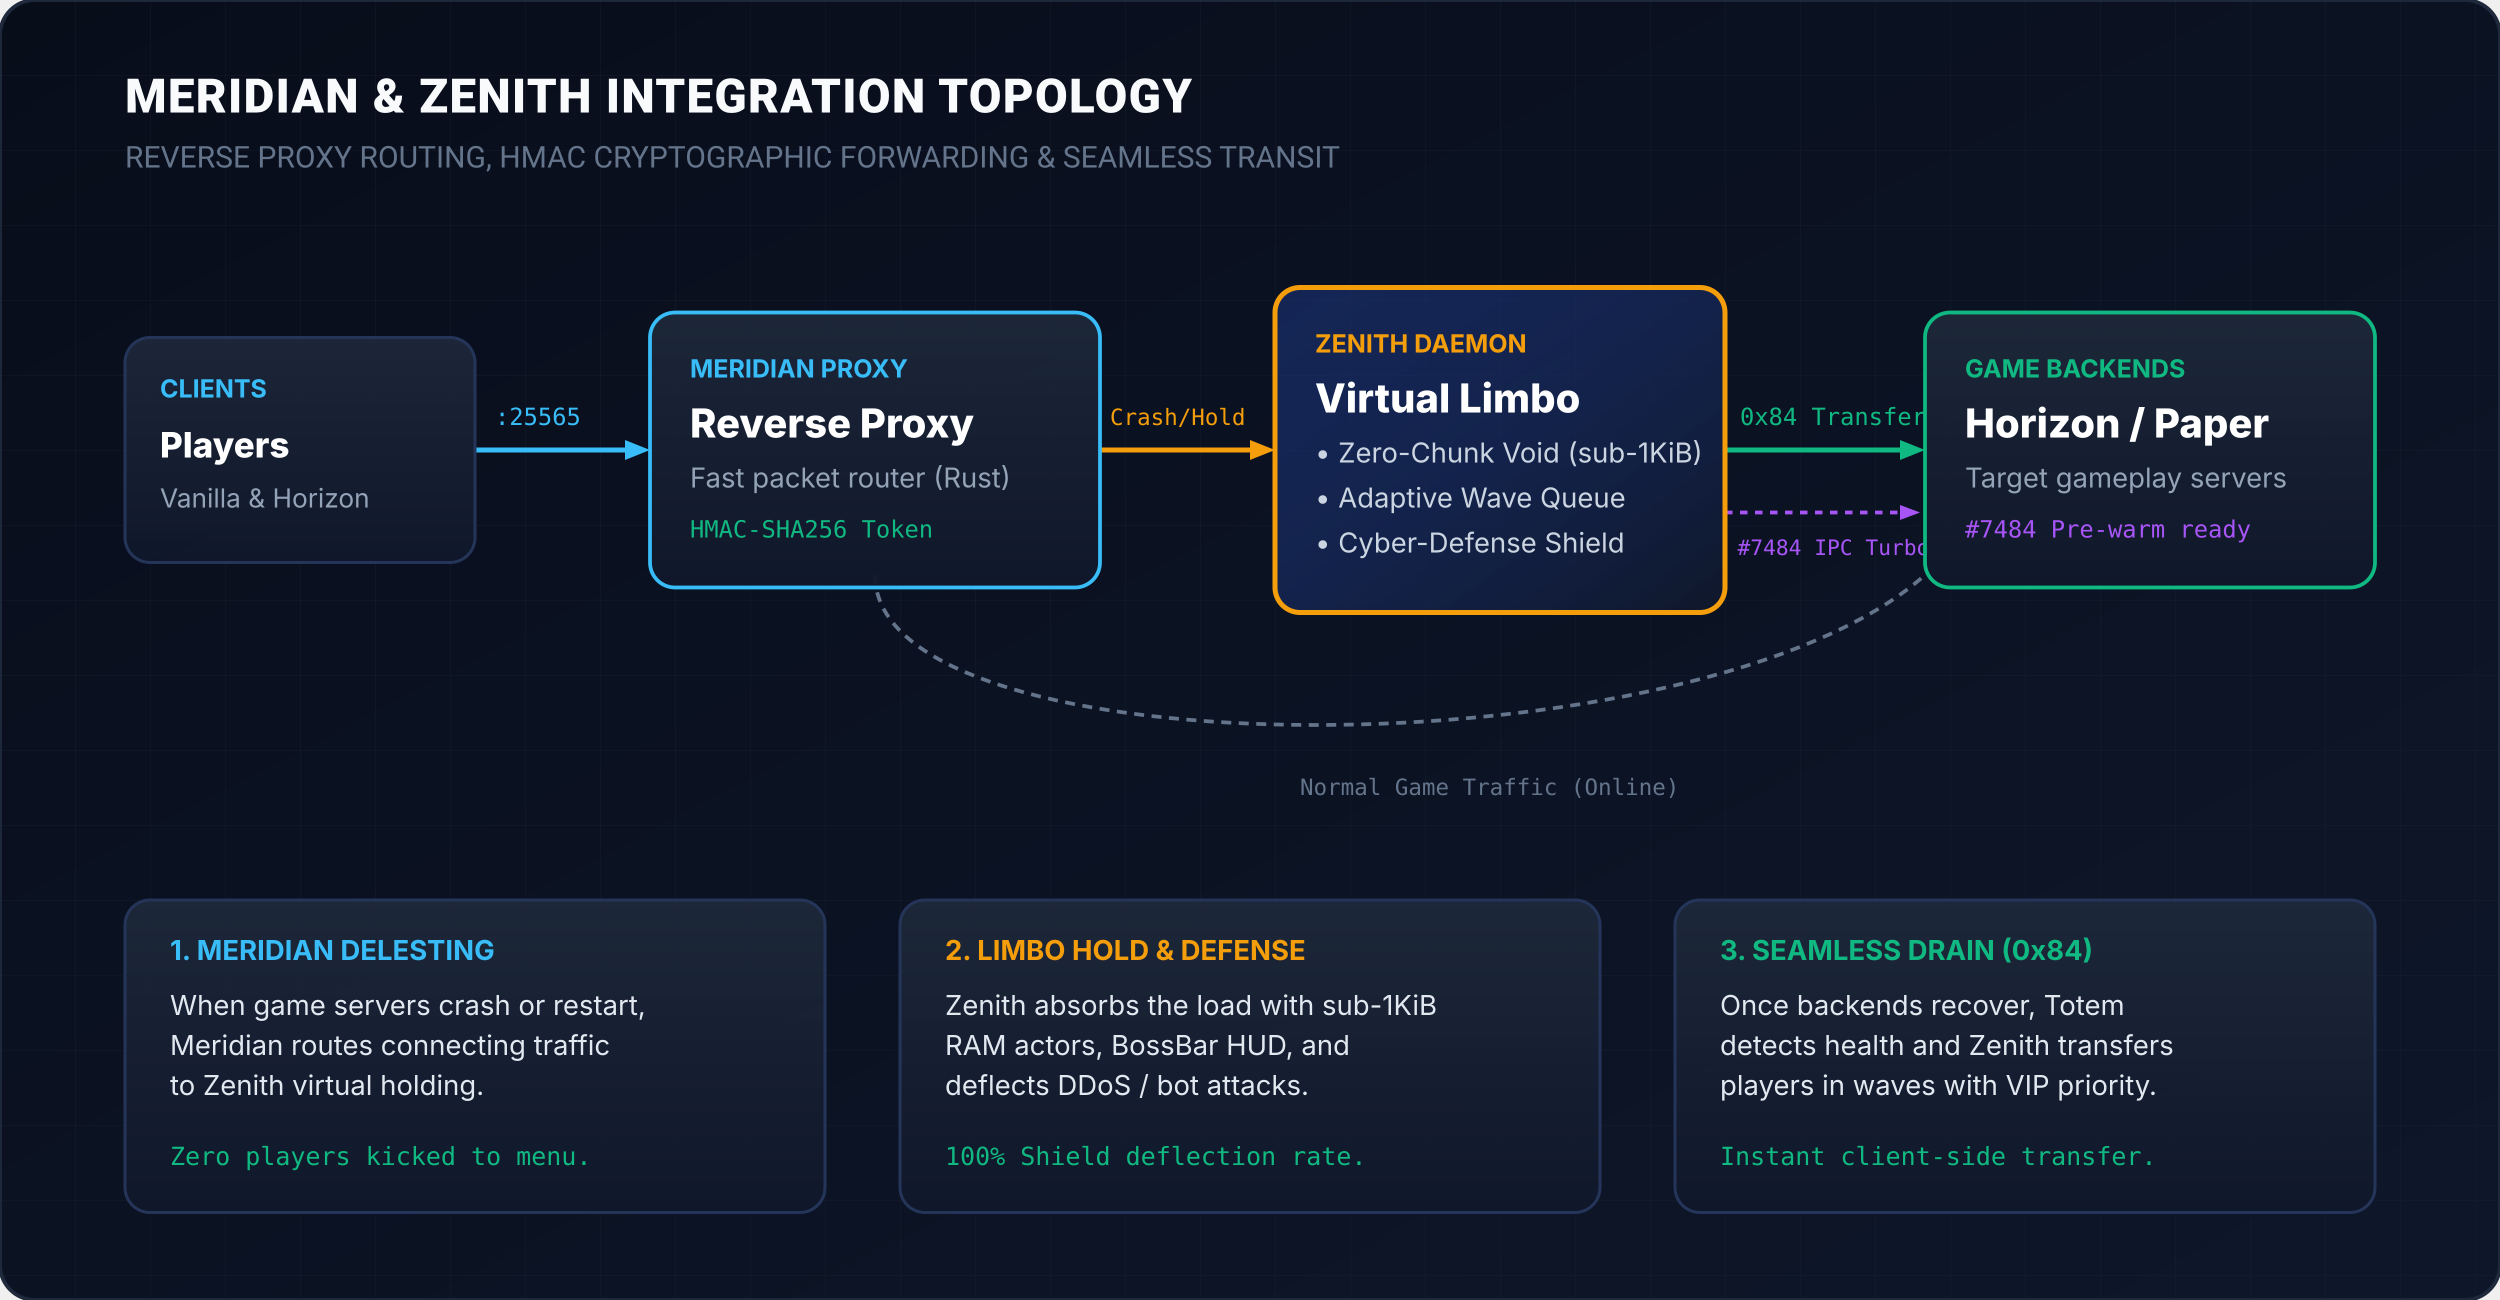
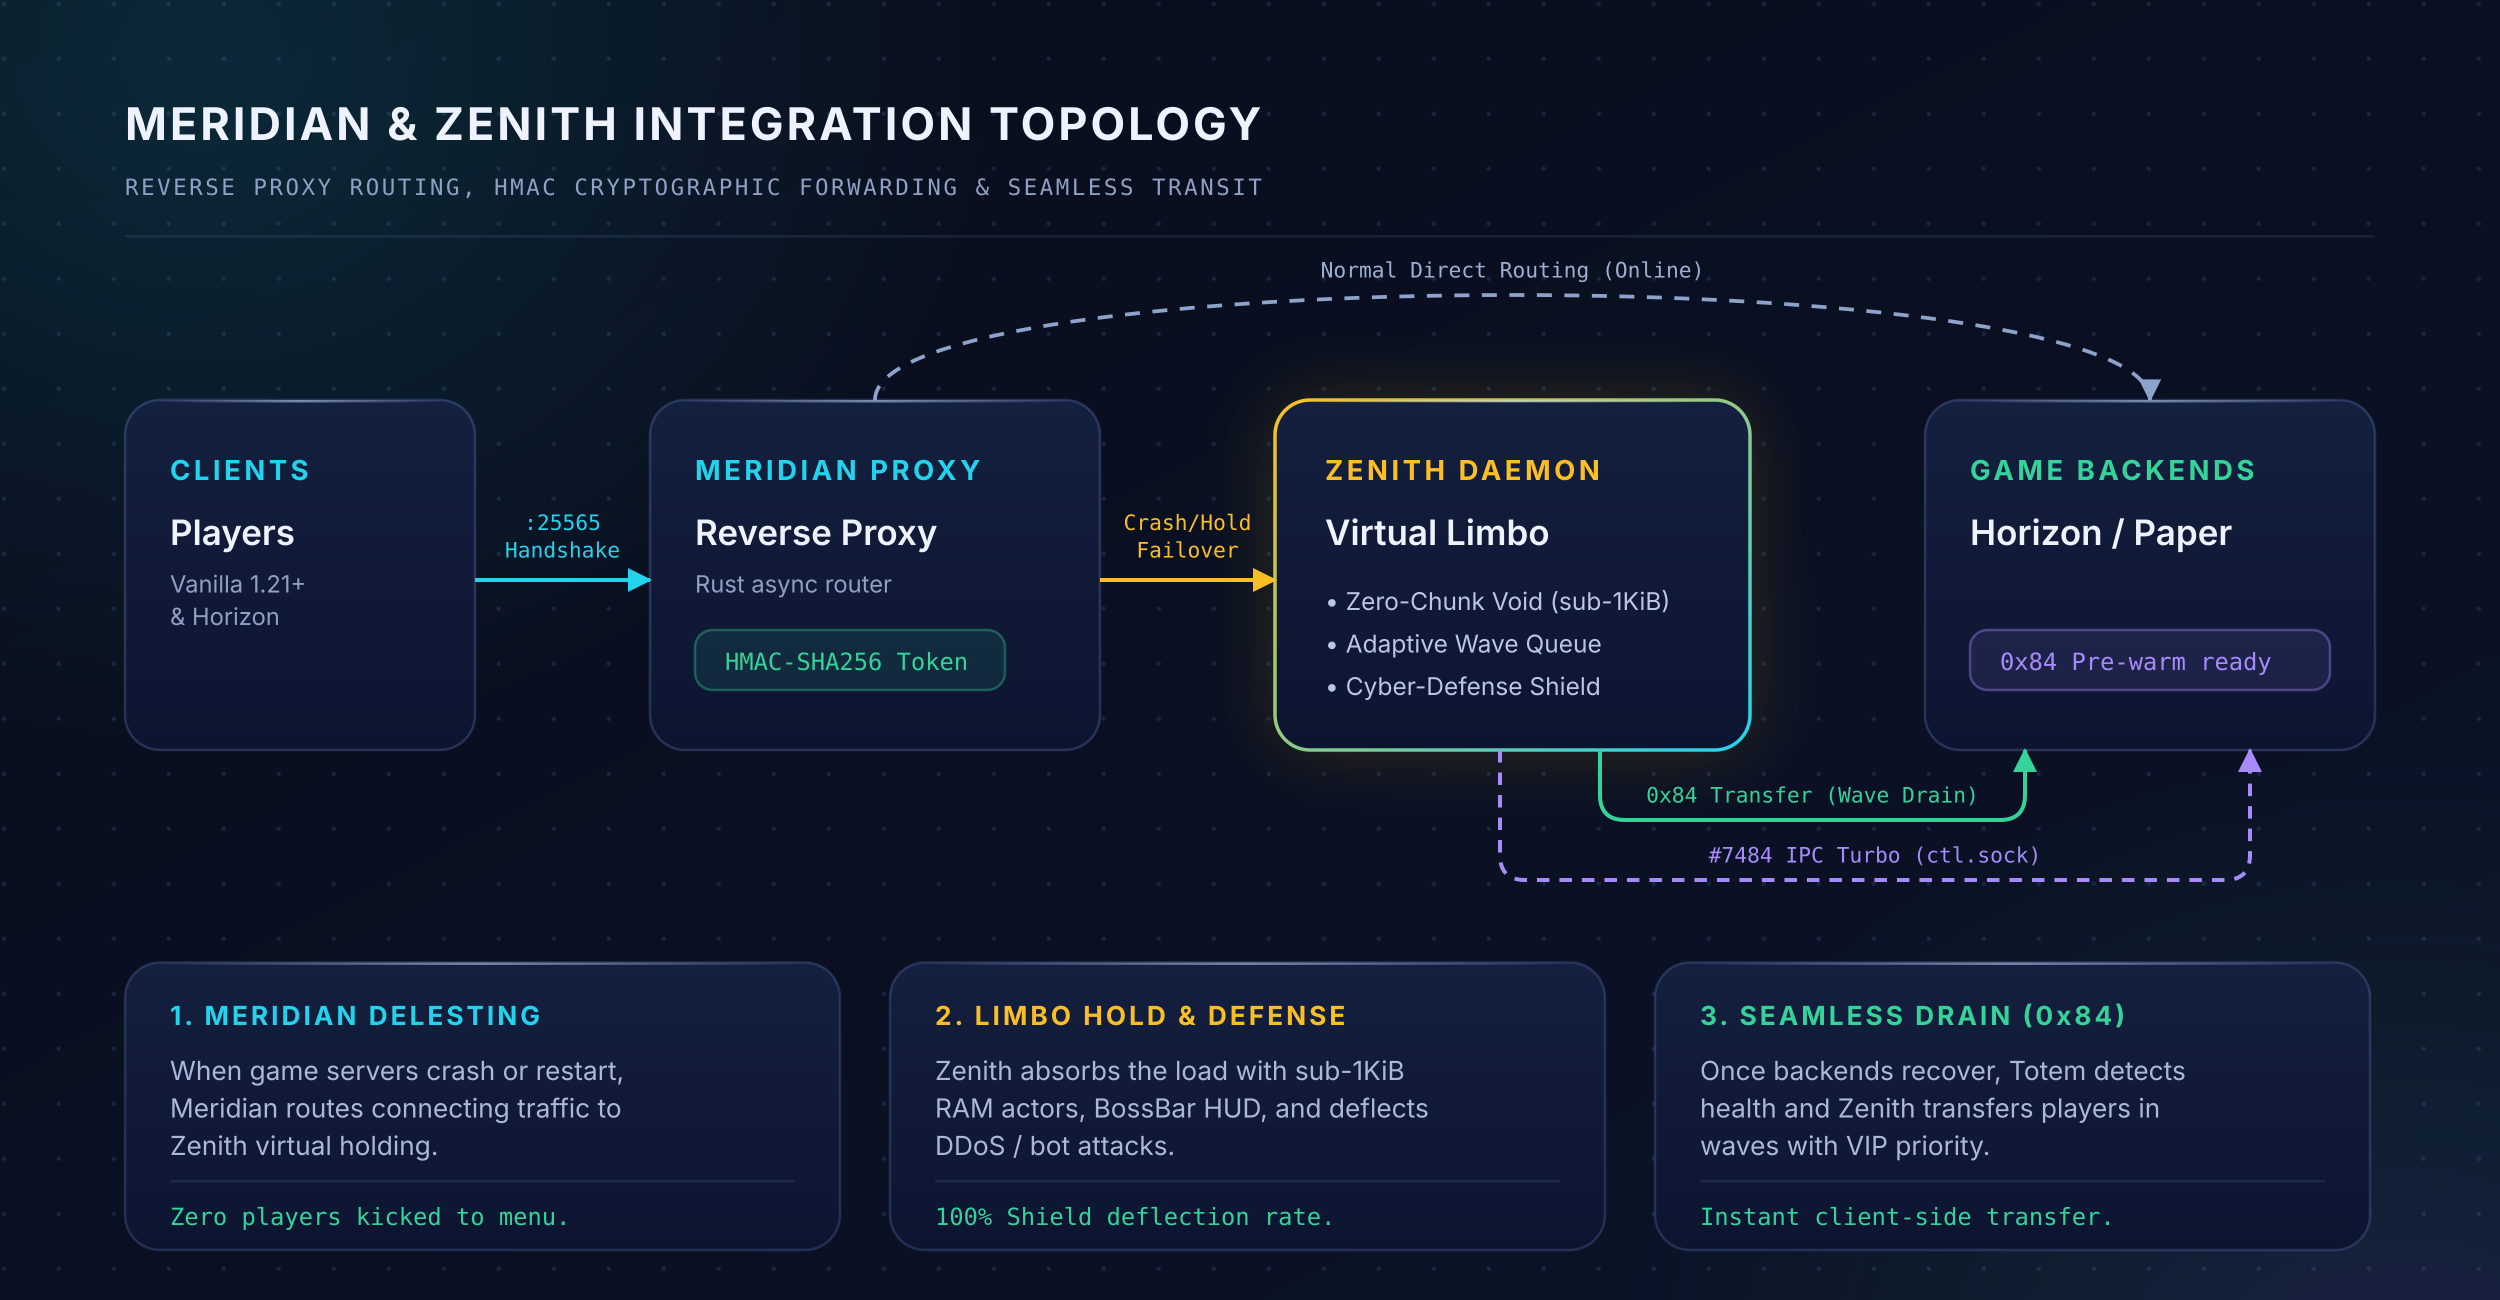
- <svg xmlns="http://www.w3.org/2000/svg" viewBox="0 0 1000 520" width="100%" height="100%">
+ <svg xmlns="http://www.w3.org/2000/svg" viewBox="0 0 1000 520" width="100%" height="100%" role="img" aria-labelledby="mt-title mt-desc" font-family="Inter,'SF Pro Display','Segoe UI',system-ui,-apple-system,sans-serif">
  <defs>
-     <linearGradient id="bgMeridian" x1="0%" y1="0%" x2="100%" y2="100%">
-       <stop offset="0%" stop-color="#080d1a" />
-       <stop offset="100%" stop-color="#0e172a" />
+     <linearGradient id="bg" x1="0" y1="0" x2="1" y2="1">
+       <stop offset="0" stop-color="#080d1a" />
+       <stop offset="1" stop-color="#0b1329" />
    </linearGradient>
-     <linearGradient id="cardGrad" x1="0%" y1="0%" x2="0%" y2="100%">
-       <stop offset="0%" stop-color="#1e293b" stop-opacity="0.9" />
-       <stop offset="100%" stop-color="#0f172a" stop-opacity="0.95" />
+     <pattern id="dots" width="22" height="22" patternUnits="userSpaceOnUse">
+       <circle cx="1.5" cy="1.5" r="0.9" fill="#6f8fd6" fill-opacity="0.16" />
+     </pattern>
+     <radialGradient id="glowA" cx="0.5" cy="0.5" r="0.5">
+       <stop offset="0" stop-color="#22d3ee" stop-opacity="0.14" />
+       <stop offset="1" stop-color="#22d3ee" stop-opacity="0" />
+     </radialGradient>
+     <radialGradient id="glowB" cx="0.5" cy="0.5" r="0.5">
+       <stop offset="0" stop-color="#8b5cf6" stop-opacity="0.14" />
+       <stop offset="0.6" stop-color="#34d399" stop-opacity="0.05" />
+       <stop offset="1" stop-color="#34d399" stop-opacity="0" />
+     </radialGradient>
+     <linearGradient id="card" x1="0" y1="0" x2="0" y2="1">
+       <stop offset="0" stop-color="#14203f" />
+       <stop offset="1" stop-color="#0c1430" />
    </linearGradient>
-     <linearGradient id="zenithHighlight" x1="0%" y1="0%" x2="100%" y2="100%">
-       <stop offset="0%" stop-color="#1e3a8a" stop-opacity="0.5" />
-       <stop offset="100%" stop-color="#0f172a" stop-opacity="0.95" />
+     <linearGradient id="hl" x1="0" y1="0" x2="1" y2="0">
+       <stop offset="0" stop-color="#cfe0ff" stop-opacity="0" />
+       <stop offset="0.5" stop-color="#cfe0ff" stop-opacity="0.5" />
+       <stop offset="1" stop-color="#cfe0ff" stop-opacity="0" />
    </linearGradient>
-     <pattern id="gridMeri" width="30" height="30" patternUnits="userSpaceOnUse">
-       <path d="M 30 0 L 0 0 0 30" fill="none" stroke="#1e293b" stroke-width="0.5" stroke-opacity="0.4" />
-     </pattern>
+     <linearGradient id="zenStroke" x1="0" y1="0" x2="1" y2="1">
+       <stop offset="0" stop-color="#fbbf24" />
+       <stop offset="1" stop-color="#22d3ee" />
+     </linearGradient>
+     <filter id="blur" x="-30%" y="-40%" width="160%" height="180%">
+       <feGaussianBlur stdDeviation="14" />
+     </filter>
+     <marker id="aCyan" markerWidth="6" markerHeight="6" refX="5.5" refY="3" orient="auto">
+       <path d="M0 0L6 3L0 6z" fill="#22d3ee" />
+     </marker>
+     <marker id="aAmber" markerWidth="6" markerHeight="6" refX="5.5" refY="3" orient="auto">
+       <path d="M0 0L6 3L0 6z" fill="#fbbf24" />
+     </marker>
+     <marker id="aSlate" markerWidth="6" markerHeight="6" refX="5.5" refY="3" orient="auto">
+       <path d="M0 0L6 3L0 6z" fill="#8ea3cb" />
+     </marker>
+     <marker id="aEmerald" markerWidth="6" markerHeight="6" refX="5.5" refY="3" orient="auto">
+       <path d="M0 0L6 3L0 6z" fill="#34d399" />
+     </marker>
+     <marker id="aViolet" markerWidth="6" markerHeight="6" refX="5.5" refY="3" orient="auto">
+       <path d="M0 0L6 3L0 6z" fill="#a78bfa" />
+     </marker>
    <clipPath id="topo-clip-ref">
      <path d="M 1711.457 26.3 C 777.001 0.947 124.50 9.70 10174464.0 0.18 Z" />
    </clipPath>
  </defs>
-   <rect width="1000" height="520" rx="14" fill="url(#bgMeridian)" />
-   <rect width="1000" height="520" rx="14" fill="url(#gridMeri)" />
-   <rect width="1000" height="520" rx="14" fill="none" stroke="#1e293b" stroke-width="1.5" />
-   <text x="50" y="45" font-family="-apple-system, BlinkMacSystemFont, 'Segoe UI', Roboto, sans-serif" font-size="19" font-weight="800" fill="#f8fafc" letter-spacing="0.5">MERIDIAN &amp; ZENITH INTEGRATION TOPOLOGY</text>
-   <text x="50" y="67" font-family="-apple-system, BlinkMacSystemFont, 'Segoe UI', Roboto, sans-serif" font-size="12" fill="#64748b">REVERSE PROXY ROUTING, HMAC CRYPTOGRAPHIC FORWARDING &amp; SEAMLESS TRANSIT</text>
-   <path d="M 190 180 L 250 180" fill="none" stroke="#38bdf8" stroke-width="2" />
-   <polygon points="250,176 260,180 250,184" fill="#38bdf8" />
-   <text x="198" y="170" font-family="'JetBrains Mono', Consolas, monospace" font-size="9.5" fill="#38bdf8">:25565</text>
-   <path d="M 440 180 L 500 180" fill="none" stroke="#f59e0b" stroke-width="2" />
-   <polygon points="500,176 510,180 500,184" fill="#f59e0b" />
-   <text x="444" y="170" font-family="'JetBrains Mono', Consolas, monospace" font-size="9" fill="#f59e0b">Crash/Hold</text>
-   <path d="M 350 230 C 350 310, 680 310, 770 230" fill="none" stroke="#64748b" stroke-width="1.5" stroke-dasharray="4 3" />
-   <text x="520" y="318" font-family="'JetBrains Mono', Consolas, monospace" font-size="9" fill="#64748b">Normal Game Traffic (Online)</text>
-   <path d="M 690 180 L 760 180" fill="none" stroke="#10b981" stroke-width="2" />
-   <polygon points="760,176 770,180 760,184" fill="#10b981" />
-   <text x="696" y="170" font-family="'JetBrains Mono', Consolas, monospace" font-size="9.5" fill="#10b981">0x84 Transfer</text>
-   <path d="M 690 205 L 760 205" fill="none" stroke="#a855f7" stroke-width="1.5" stroke-dasharray="3 3" />
-   <polygon points="760,202 768,205 760,208" fill="#a855f7" />
-   <text x="695" y="222" font-family="'JetBrains Mono', Consolas, monospace" font-size="8.5" fill="#a855f7">#7484 IPC Turbo</text>
-   <g transform="translate(50, 135)">
-     <rect width="140" height="90" rx="10" fill="url(#cardGrad)" stroke="#25355a" stroke-width="1.2" />
-     <text x="14" y="24" font-family="-apple-system, BlinkMacSystemFont, 'Segoe UI', sans-serif" font-size="10" font-weight="700" fill="#38bdf8">CLIENTS</text>
-     <text x="14" y="48" font-family="-apple-system, BlinkMacSystemFont, 'Segoe UI', sans-serif" font-size="14" font-weight="800" fill="#ffffff">Players</text>
-     <text x="14" y="68" font-family="-apple-system, BlinkMacSystemFont, 'Segoe UI', sans-serif" font-size="10.5" fill="#94a3b8">Vanilla &amp; Horizon</text>
-   </g>
-   <g transform="translate(260, 125)">
-     <rect width="180" height="110" rx="10" fill="url(#cardGrad)" stroke="#38bdf8" stroke-width="1.5" />
-     <text x="16" y="26" font-family="-apple-system, BlinkMacSystemFont, 'Segoe UI', sans-serif" font-size="10" font-weight="700" fill="#38bdf8">MERIDIAN PROXY</text>
-     <text x="16" y="50" font-family="-apple-system, BlinkMacSystemFont, 'Segoe UI', sans-serif" font-size="16" font-weight="800" fill="#ffffff">Reverse Proxy</text>
-     <text x="16" y="70" font-family="-apple-system, BlinkMacSystemFont, 'Segoe UI', sans-serif" font-size="11" fill="#94a3b8">Fast packet router (Rust)</text>
-     <text x="16" y="90" font-family="'JetBrains Mono', Consolas, monospace" font-size="9.5" fill="#10b981">HMAC-SHA256 Token</text>
-   </g>
-   <g transform="translate(510, 115)">
-     <rect width="180" height="130" rx="10" fill="url(#zenithHighlight)" stroke="#f59e0b" stroke-width="2" />
-     <text x="16" y="26" font-family="-apple-system, BlinkMacSystemFont, 'Segoe UI', sans-serif" font-size="10" font-weight="700" fill="#f59e0b">ZENITH DAEMON</text>
-     <text x="16" y="50" font-family="-apple-system, BlinkMacSystemFont, 'Segoe UI', sans-serif" font-size="16" font-weight="800" fill="#ffffff">Virtual Limbo</text>
-     <text x="16" y="70" font-family="-apple-system, BlinkMacSystemFont, 'Segoe UI', sans-serif" font-size="11" fill="#cbd5e1">• Zero-Chunk Void (sub-1KiB)</text>
-     <text x="16" y="88" font-family="-apple-system, BlinkMacSystemFont, 'Segoe UI', sans-serif" font-size="11" fill="#cbd5e1">• Adaptive Wave Queue</text>
-     <text x="16" y="106" font-family="-apple-system, BlinkMacSystemFont, 'Segoe UI', sans-serif" font-size="11" fill="#cbd5e1">• Cyber-Defense Shield</text>
-   </g>
-   <g transform="translate(770, 125)">
-     <rect width="180" height="110" rx="10" fill="url(#cardGrad)" stroke="#10b981" stroke-width="1.5" />
-     <text x="16" y="26" font-family="-apple-system, BlinkMacSystemFont, 'Segoe UI', sans-serif" font-size="10" font-weight="700" fill="#10b981">GAME BACKENDS</text>
-     <text x="16" y="50" font-family="-apple-system, BlinkMacSystemFont, 'Segoe UI', sans-serif" font-size="16" font-weight="800" fill="#ffffff">Horizon / Paper</text>
-     <text x="16" y="70" font-family="-apple-system, BlinkMacSystemFont, 'Segoe UI', sans-serif" font-size="11" fill="#94a3b8">Target gameplay servers</text>
-     <text x="16" y="90" font-family="'JetBrains Mono', Consolas, monospace" font-size="9.5" fill="#a855f7">#7484 Pre-warm ready</text>
-   </g>
-   <g transform="translate(50, 360)">
-     <g transform="translate(0, 0)">
-       <rect width="280" height="125" rx="10" fill="url(#cardGrad)" stroke="#25355a" stroke-width="1.2" />
-       <text x="18" y="24" font-family="-apple-system, BlinkMacSystemFont, 'Segoe UI', sans-serif" font-size="11" font-weight="700" fill="#38bdf8">1. MERIDIAN DELESTING</text>
-       <text x="18" y="46" font-family="-apple-system, BlinkMacSystemFont, 'Segoe UI', sans-serif" font-size="11" fill="#e2e8f0">
-         <tspan x="18" dy="0">When game servers crash or restart,</tspan>
-         <tspan x="18" dy="16">Meridian routes connecting traffic</tspan>
-         <tspan x="18" dy="16">to Zenith virtual holding.</tspan>
-       </text>
-       <text x="18" y="106" font-family="'JetBrains Mono', Consolas, monospace" font-size="10" fill="#10b981">Zero players kicked to menu.</text>
-     </g>
-     <g transform="translate(310, 0)">
-       <rect width="280" height="125" rx="10" fill="url(#cardGrad)" stroke="#25355a" stroke-width="1.2" />
-       <text x="18" y="24" font-family="-apple-system, BlinkMacSystemFont, 'Segoe UI', sans-serif" font-size="11" font-weight="700" fill="#f59e0b">2. LIMBO HOLD &amp; DEFENSE</text>
-       <text x="18" y="46" font-family="-apple-system, BlinkMacSystemFont, 'Segoe UI', sans-serif" font-size="11" fill="#e2e8f0">
-         <tspan x="18" dy="0">Zenith absorbs the load with sub-1KiB</tspan>
-         <tspan x="18" dy="16">RAM actors, BossBar HUD, and</tspan>
-         <tspan x="18" dy="16">deflects DDoS / bot attacks.</tspan>
-       </text>
-       <text x="18" y="106" font-family="'JetBrains Mono', Consolas, monospace" font-size="10" fill="#10b981">100% Shield deflection rate.</text>
-     </g>
-     <g transform="translate(620, 0)">
-       <rect width="280" height="125" rx="10" fill="url(#cardGrad)" stroke="#25355a" stroke-width="1.2" />
-       <text x="18" y="24" font-family="-apple-system, BlinkMacSystemFont, 'Segoe UI', sans-serif" font-size="11" font-weight="700" fill="#10b981">3. SEAMLESS DRAIN (0x84)</text>
-       <text x="18" y="46" font-family="-apple-system, BlinkMacSystemFont, 'Segoe UI', sans-serif" font-size="11" fill="#e2e8f0">
-         <tspan x="18" dy="0">Once backends recover, Totem</tspan>
-         <tspan x="18" dy="16">detects health and Zenith transfers</tspan>
-         <tspan x="18" dy="16">players in waves with VIP priority.</tspan>
-       </text>
-       <text x="18" y="106" font-family="'JetBrains Mono', Consolas, monospace" font-size="10" fill="#10b981">Instant client-side transfer.</text>
-     </g>
-   </g>
+   <rect width="1000" height="520" fill="url(#bg)" />
+   <rect width="1000" height="520" fill="url(#dots)" />
+   <rect x="-240" y="-260" width="640" height="560" fill="url(#glowA)" />
+   <rect x="640" y="300" width="640" height="520" fill="url(#glowB)" />
+   <text x="50" y="56" font-size="18" font-weight="700" letter-spacing="1.2" fill="#eef3ff">MERIDIAN &amp; ZENITH INTEGRATION TOPOLOGY</text>
+   <text x="50" y="78" font-family="'JetBrains Mono',ui-monospace,monospace" font-size="9" letter-spacing="1" fill="#8fa0c4">REVERSE PROXY ROUTING, HMAC CRYPTOGRAPHIC FORWARDING &amp; SEAMLESS TRANSIT</text>
+   <rect x="50" y="94" width="900" height="1" fill="#8aa4ff" fill-opacity="0.12" />
+   <path d="M 350 160 C 350 104, 860 104, 860 160" fill="none" stroke="#8ea3cb" stroke-width="1.5" stroke-dasharray="6 5" marker-end="url(#aSlate)" />
+   <text x="605" y="111" text-anchor="middle" font-family="'JetBrains Mono',ui-monospace,monospace" font-size="8.5" fill="#9db0d4">Normal Direct Routing (Online)</text>
+   <rect x="510" y="160" width="190" height="140" rx="14" fill="#fbbf24" fill-opacity="0.16" filter="url(#blur)" />
+   <rect x="50" y="160" width="140" height="140" rx="14" fill="url(#card)" stroke="#8aa4ff" stroke-opacity="0.22" />
+   <rect x="64" y="160" width="112" height="1" fill="url(#hl)" />
+   <text x="68" y="192" font-size="11" font-weight="700" letter-spacing="1.4" fill="#22d3ee">CLIENTS</text>
+   <text x="68" y="218" font-size="14" font-weight="600" fill="#eef3ff">Players</text>
+   <text x="68" y="237" font-size="9.5" fill="#8fa0c4">Vanilla 1.21+</text>
+   <text x="68" y="250" font-size="9.5" fill="#8fa0c4">&amp; Horizon</text>
+   <rect x="260" y="160" width="180" height="140" rx="14" fill="url(#card)" stroke="#8aa4ff" stroke-opacity="0.22" />
+   <rect x="274" y="160" width="152" height="1" fill="url(#hl)" />
+   <text x="278" y="192" font-size="11" font-weight="700" letter-spacing="1.4" fill="#22d3ee">MERIDIAN PROXY</text>
+   <text x="278" y="218" font-size="14" font-weight="600" fill="#eef3ff">Reverse Proxy</text>
+   <text x="278" y="237" font-size="9.5" fill="#8fa0c4">Rust async router</text>
+   <rect x="278" y="252" width="124" height="24" rx="7" fill="#34d399" fill-opacity="0.1" stroke="#34d399" stroke-opacity="0.35" />
+   <text x="290" y="268" font-family="'JetBrains Mono',ui-monospace,monospace" font-size="9.5" fill="#34d399">HMAC-SHA256 Token</text>
+   <rect x="510" y="160" width="190" height="140" rx="14" fill="url(#card)" stroke="url(#zenStroke)" stroke-width="1.4" />
+   <rect x="524" y="160" width="162" height="1" fill="url(#hl)" />
+   <text x="530" y="192" font-size="11" font-weight="700" letter-spacing="1.4" fill="#fbbf24">ZENITH DAEMON</text>
+   <text x="530" y="218" font-size="14" font-weight="600" fill="#eef3ff">Virtual Limbo</text>
+   <text x="530" y="244" font-size="9.8" fill="#b9c6e6">• Zero-Chunk Void (sub-1KiB)</text>
+   <text x="530" y="261" font-size="9.8" fill="#b9c6e6">• Adaptive Wave Queue</text>
+   <text x="530" y="278" font-size="9.8" fill="#b9c6e6">• Cyber-Defense Shield</text>
+   <rect x="770" y="160" width="180" height="140" rx="14" fill="url(#card)" stroke="#8aa4ff" stroke-opacity="0.22" />
+   <rect x="784" y="160" width="152" height="1" fill="url(#hl)" />
+   <text x="788" y="192" font-size="11" font-weight="700" letter-spacing="1.4" fill="#34d399">GAME BACKENDS</text>
+   <text x="788" y="218" font-size="14" font-weight="600" fill="#eef3ff">Horizon / Paper</text>
+   <rect x="788" y="252" width="144" height="24" rx="7" fill="#a78bfa" fill-opacity="0.1" stroke="#a78bfa" stroke-opacity="0.38" />
+   <text x="800" y="268" font-family="'JetBrains Mono',ui-monospace,monospace" font-size="9.5" fill="#a78bfa">0x84 Pre-warm ready</text>
+   <path d="M 190 232 H 260" fill="none" stroke="#22d3ee" stroke-width="1.6" marker-end="url(#aCyan)" />
+   <text x="225" y="212" text-anchor="middle" font-family="'JetBrains Mono',ui-monospace,monospace" font-size="8.5" fill="#22d3ee">:25565</text>
+   <text x="225" y="223" text-anchor="middle" font-family="'JetBrains Mono',ui-monospace,monospace" font-size="8.5" fill="#22d3ee">Handshake</text>
+   <path d="M 440 232 H 510" fill="none" stroke="#fbbf24" stroke-width="1.6" marker-end="url(#aAmber)" />
+   <text x="475" y="212" text-anchor="middle" font-family="'JetBrains Mono',ui-monospace,monospace" font-size="8.5" fill="#fbbf24">Crash/Hold</text>
+   <text x="475" y="223" text-anchor="middle" font-family="'JetBrains Mono',ui-monospace,monospace" font-size="8.5" fill="#fbbf24">Failover</text>
+   <path d="M 640 300 V 318 Q 640 328 650 328 H 800 Q 810 328 810 318 V 300" fill="none" stroke="#34d399" stroke-width="1.6" marker-end="url(#aEmerald)" />
+   <text x="725" y="321" text-anchor="middle" font-family="'JetBrains Mono',ui-monospace,monospace" font-size="8.5" fill="#34d399">0x84 Transfer (Wave Drain)</text>
+   <path d="M 600 300 V 342 Q 600 352 610 352 H 890 Q 900 352 900 342 V 300" fill="none" stroke="#a78bfa" stroke-width="1.6" stroke-dasharray="5 4" marker-end="url(#aViolet)" />
+   <text x="750" y="345" text-anchor="middle" font-family="'JetBrains Mono',ui-monospace,monospace" font-size="8.5" fill="#a78bfa">#7484 IPC Turbo (ctl.sock)</text>
+   <rect x="50" y="385" width="286" height="115" rx="14" fill="url(#card)" stroke="#8aa4ff" stroke-opacity="0.2" />
+   <rect x="64" y="385" width="258" height="1" fill="url(#hl)" />
+   <text x="68" y="410" font-size="10.5" font-weight="700" letter-spacing="1.2" fill="#22d3ee">1. MERIDIAN DELESTING</text>
+   <text x="68" y="432" font-size="10.5" fill="#aab8da">When game servers crash or restart,</text>
+   <text x="68" y="447" font-size="10.5" fill="#aab8da">Meridian routes connecting traffic to</text>
+   <text x="68" y="462" font-size="10.5" fill="#aab8da">Zenith virtual holding.</text>
+   <rect x="68" y="472" width="250" height="1" fill="#8aa4ff" fill-opacity="0.12" />
+   <text x="68" y="490" font-family="'JetBrains Mono',ui-monospace,monospace" font-size="9.5" fill="#34d399">Zero players kicked to menu.</text>
+   <rect x="356" y="385" width="286" height="115" rx="14" fill="url(#card)" stroke="#8aa4ff" stroke-opacity="0.2" />
+   <rect x="370" y="385" width="258" height="1" fill="url(#hl)" />
+   <text x="374" y="410" font-size="10.5" font-weight="700" letter-spacing="1.2" fill="#fbbf24">2. LIMBO HOLD &amp; DEFENSE</text>
+   <text x="374" y="432" font-size="10.5" fill="#aab8da">Zenith absorbs the load with sub-1KiB</text>
+   <text x="374" y="447" font-size="10.5" fill="#aab8da">RAM actors, BossBar HUD, and deflects</text>
+   <text x="374" y="462" font-size="10.5" fill="#aab8da">DDoS / bot attacks.</text>
+   <rect x="374" y="472" width="250" height="1" fill="#8aa4ff" fill-opacity="0.12" />
+   <text x="374" y="490" font-family="'JetBrains Mono',ui-monospace,monospace" font-size="9.5" fill="#34d399">100% Shield deflection rate.</text>
+   <rect x="662" y="385" width="286" height="115" rx="14" fill="url(#card)" stroke="#8aa4ff" stroke-opacity="0.2" />
+   <rect x="676" y="385" width="258" height="1" fill="url(#hl)" />
+   <text x="680" y="410" font-size="10.5" font-weight="700" letter-spacing="1.2" fill="#34d399">3. SEAMLESS DRAIN (0x84)</text>
+   <text x="680" y="432" font-size="10.5" fill="#aab8da">Once backends recover, Totem detects</text>
+   <text x="680" y="447" font-size="10.5" fill="#aab8da">health and Zenith transfers players in</text>
+   <text x="680" y="462" font-size="10.5" fill="#aab8da">waves with VIP priority.</text>
+   <rect x="680" y="472" width="250" height="1" fill="#8aa4ff" fill-opacity="0.12" />
+   <text x="680" y="490" font-family="'JetBrains Mono',ui-monospace,monospace" font-size="9.5" fill="#34d399">Instant client-side transfer.</text>
</svg>
